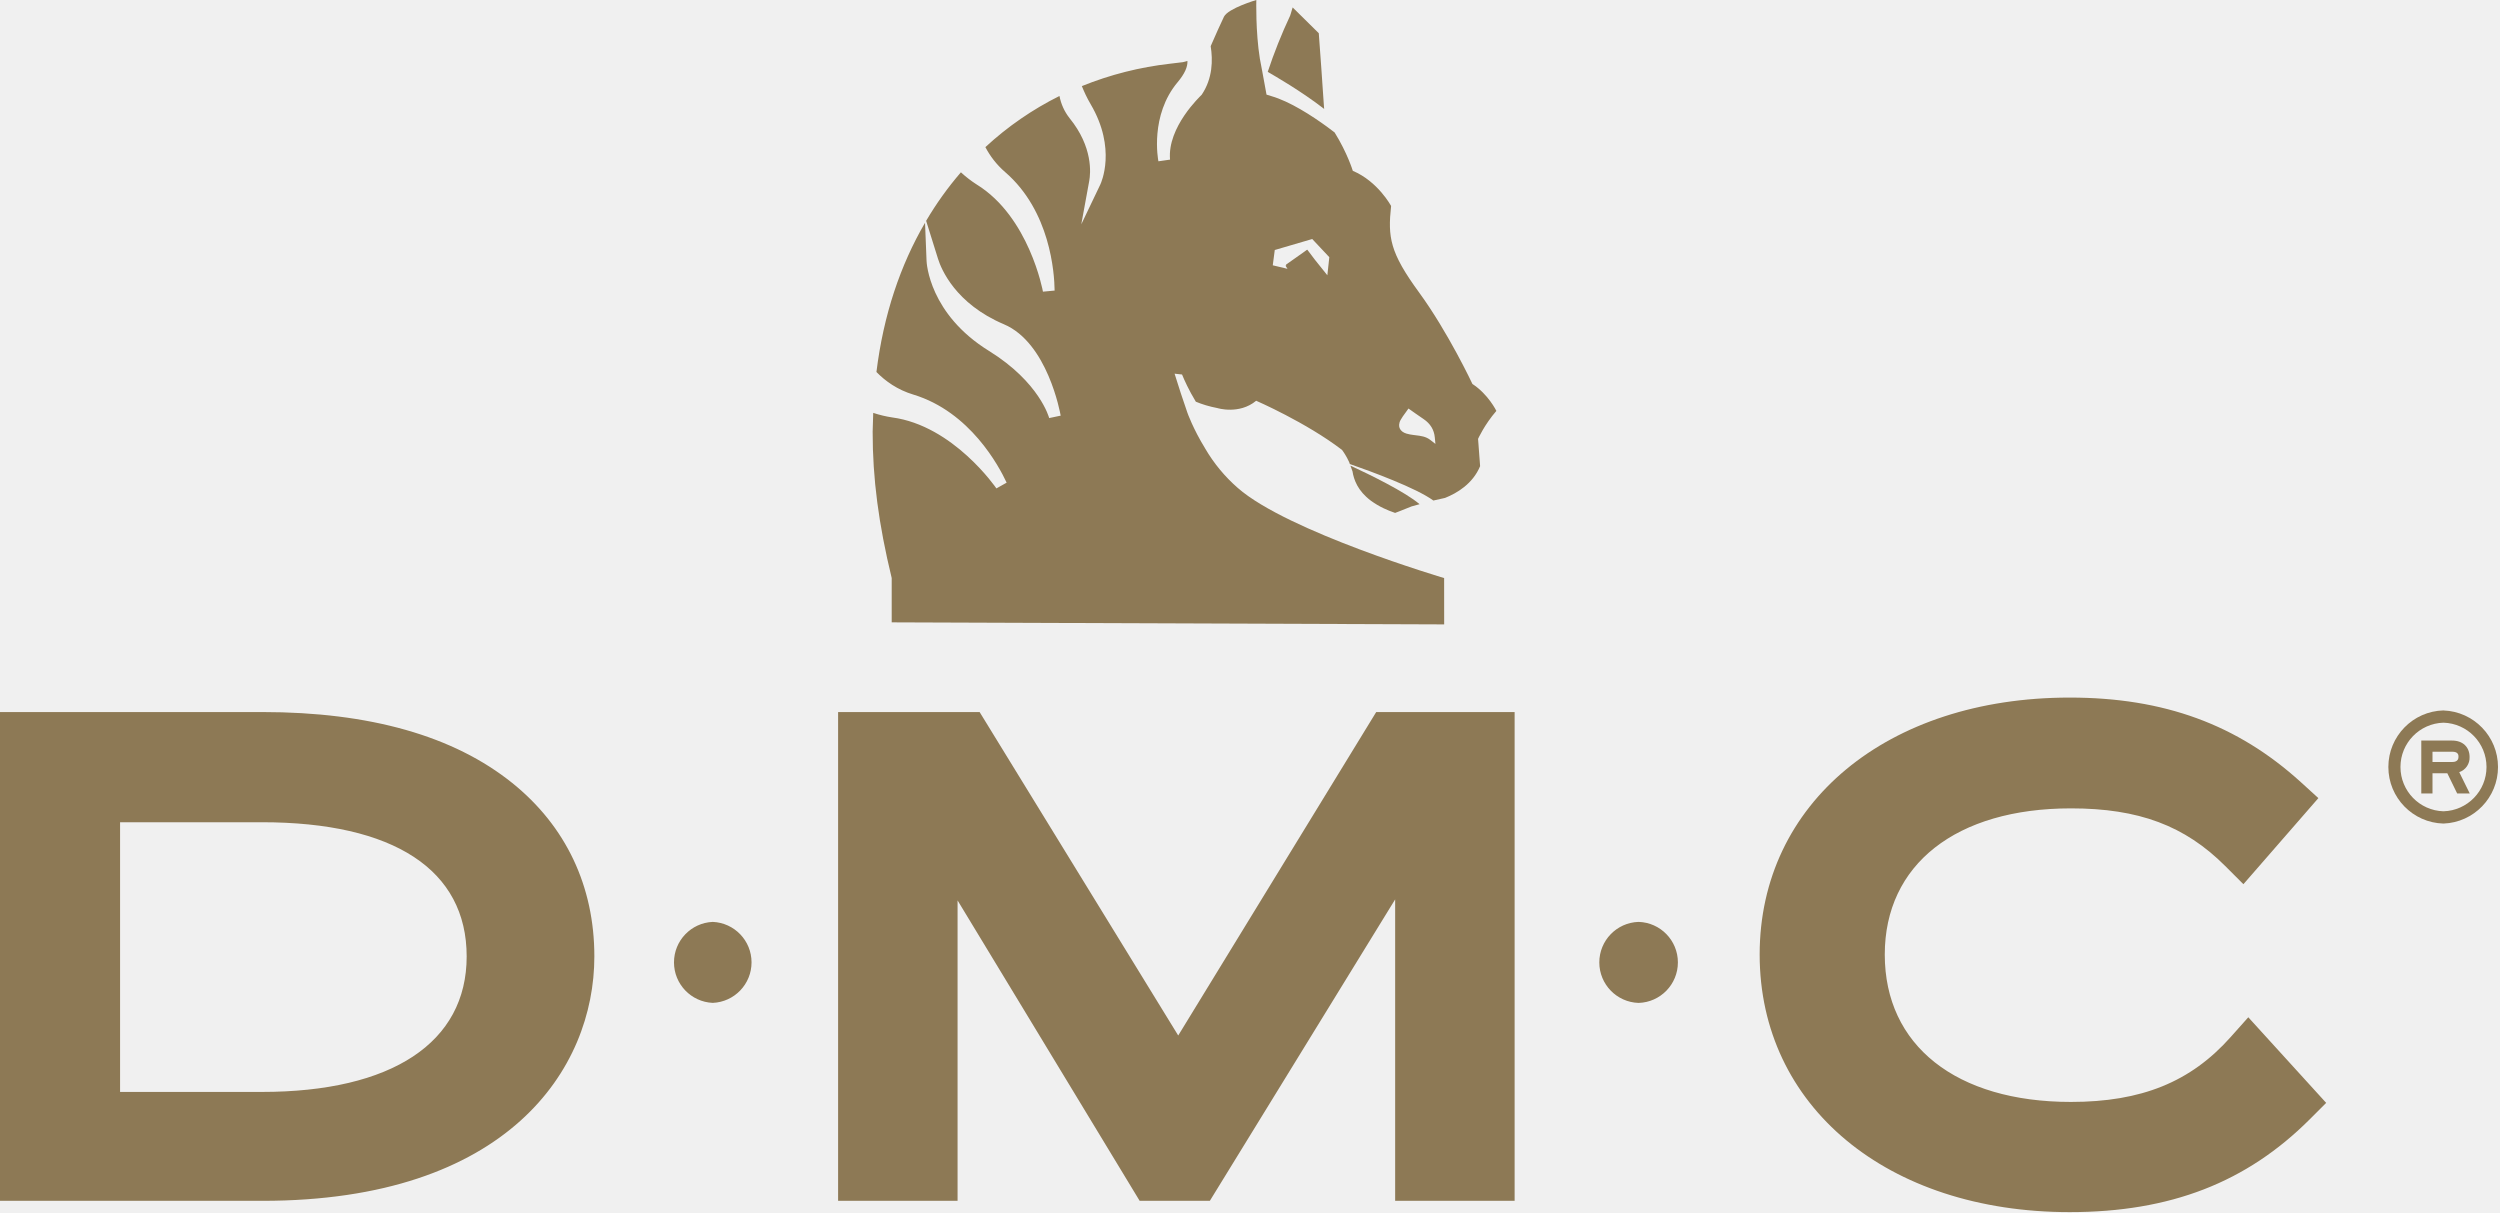
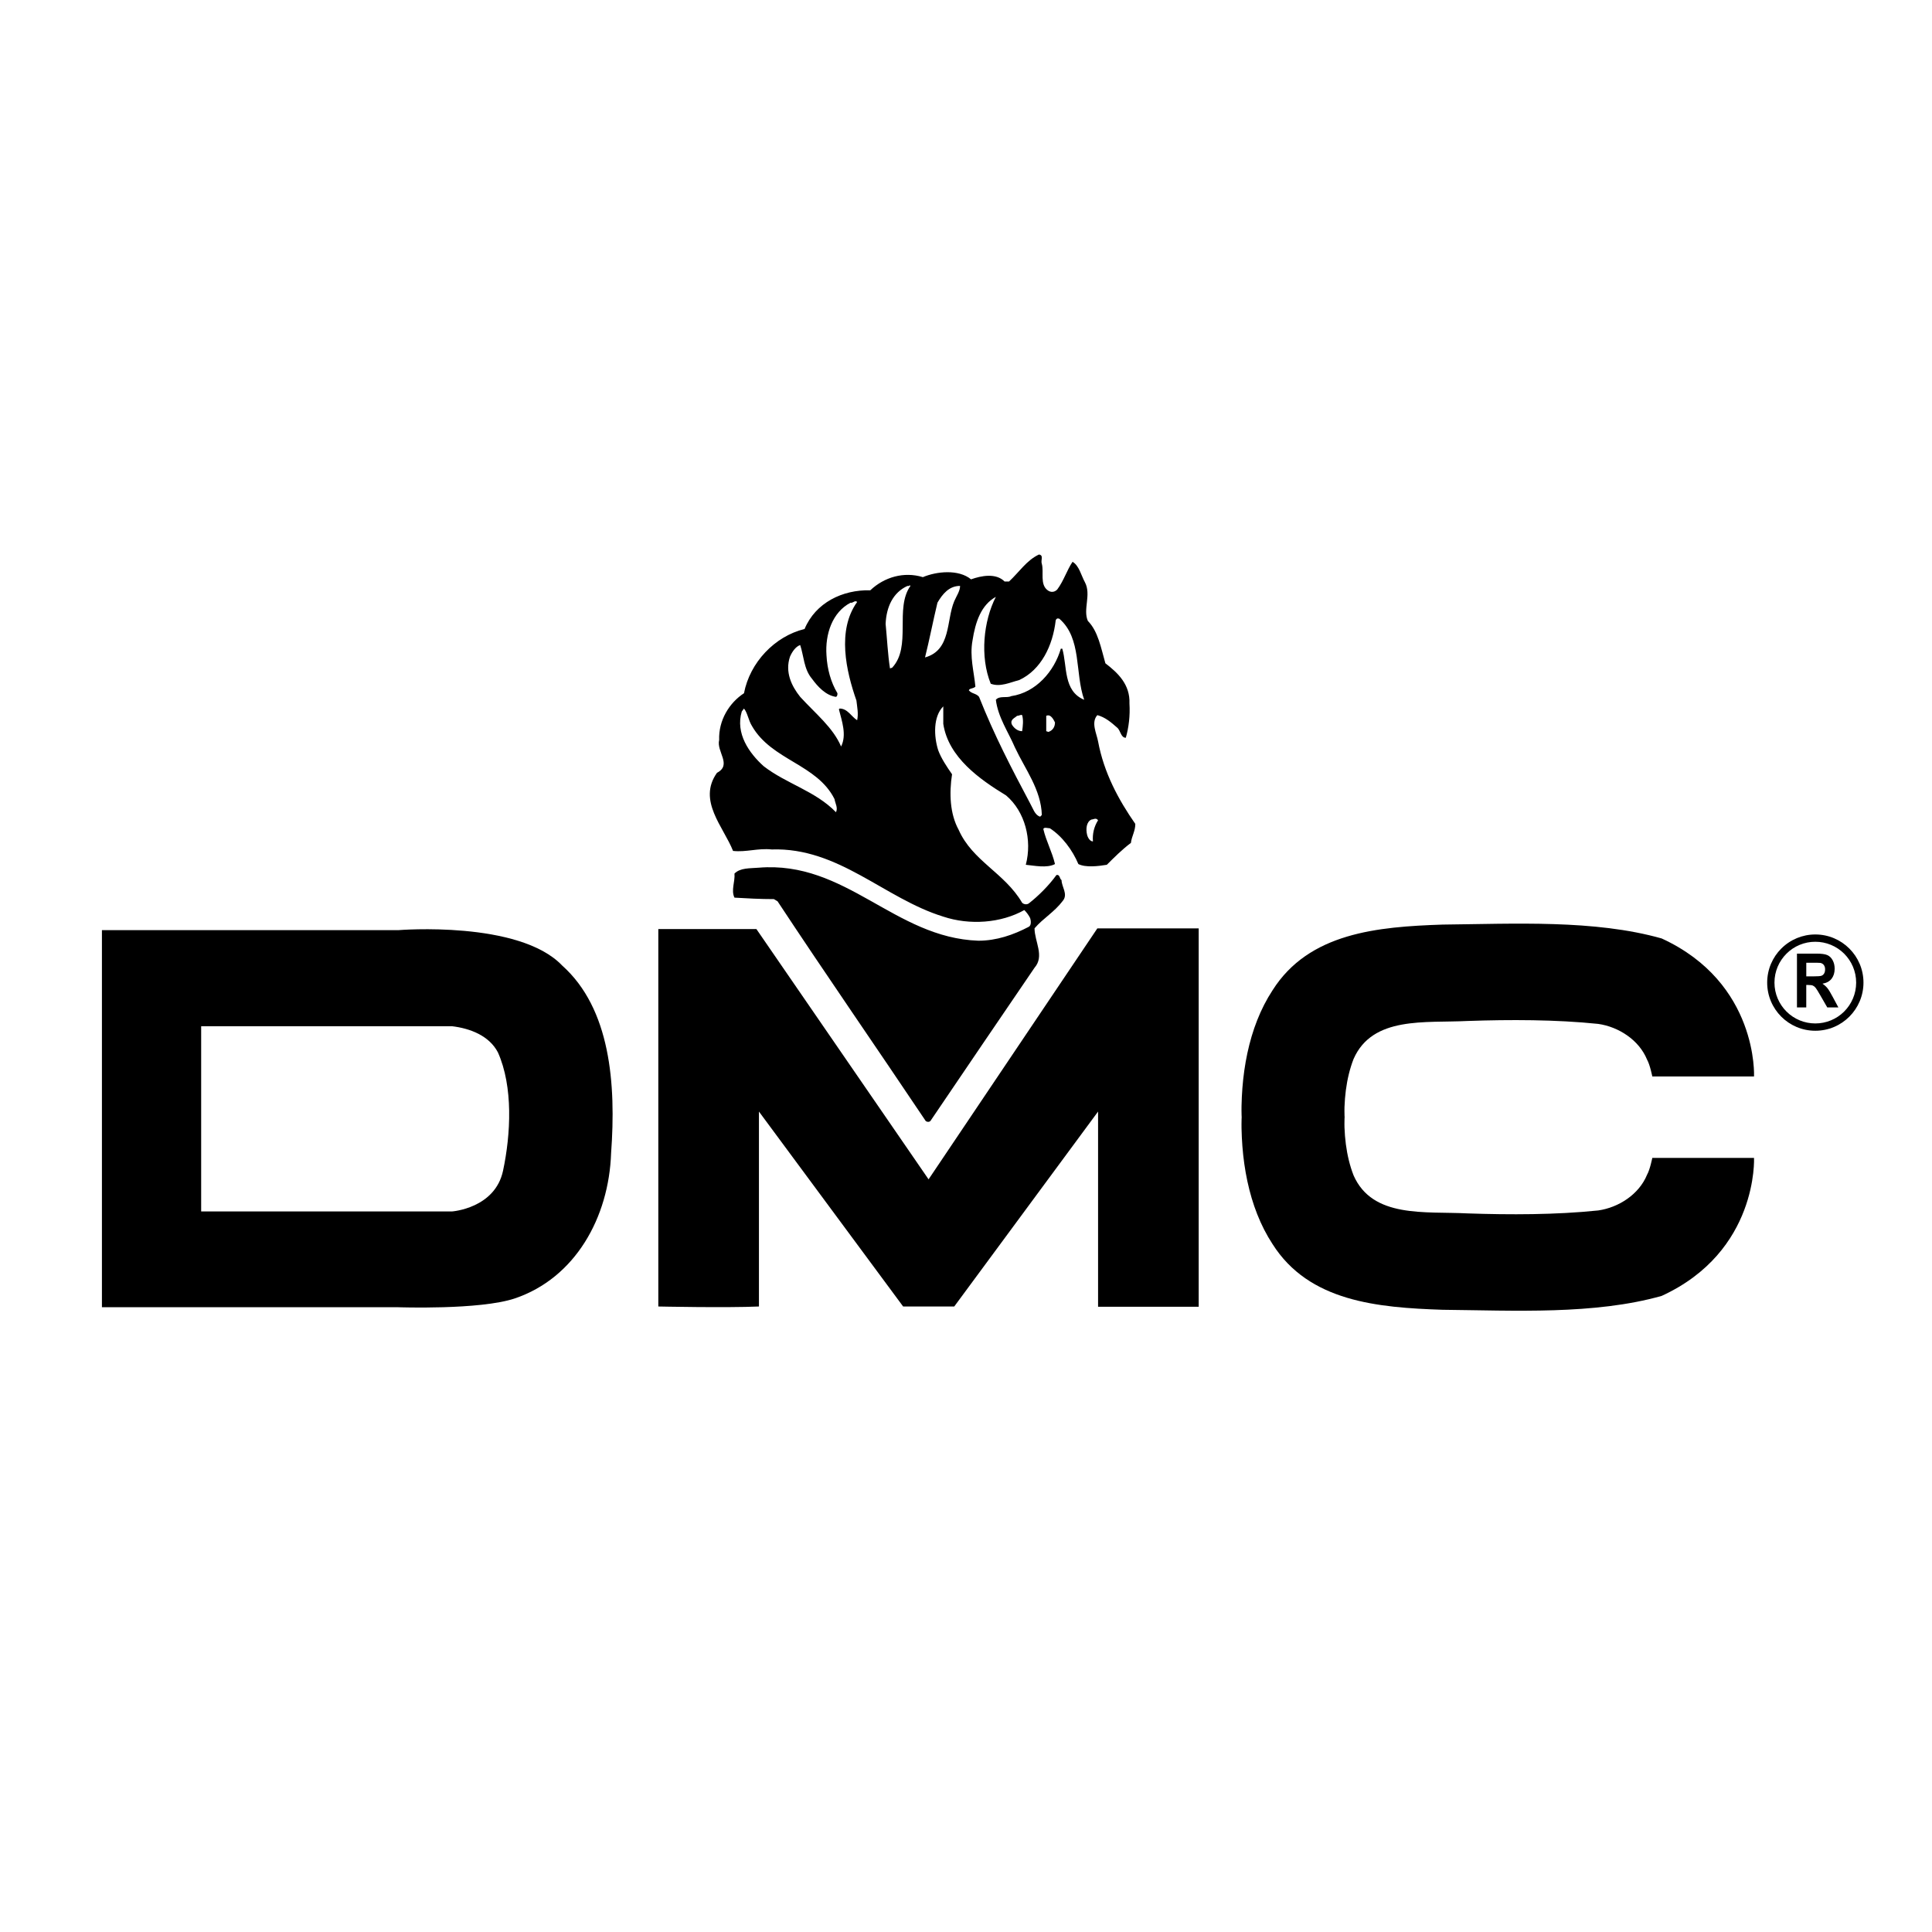
- <svg xmlns="http://www.w3.org/2000/svg" width="66" height="32" fill="none">
-   <path fill="#8D7955" d="M43.259 24.338a1.07 1.07 0 0 0 0 2.139 1.07 1.07 0 0 0 0-2.139ZM18.817 26.476a1.07 1.07 0 0 0 0-2.138 1.07 1.07 0 0 0 0 2.138ZM13.525 20.672c-1.546-1.244-3.765-1.874-6.599-1.874H0v12.904h6.926c6.47 0 8.765-3.475 8.765-6.452 0-1.854-.75-3.438-2.166-4.578ZM6.91 28.827H3.17v-7.12h3.74c3.49 0 5.41 1.258 5.41 3.543 0 2.273-1.972 3.577-5.41 3.577ZM31.105 27.337l-5.243-8.539h-3.736v12.904h3.154v-7.931l4.807 7.931h1.853l4.892-7.958v7.958h3.154V18.798h-3.654l-5.227 8.539ZM58.887 27.381c-1.053 1.183-2.354 1.71-4.214 1.71-3.031 0-4.915-1.49-4.915-3.89 0-2.38 1.884-3.86 4.915-3.86 1.79 0 3.007.456 4.073 1.522l.48.48 1.979-2.273-.459-.418c-1.677-1.525-3.617-2.236-6.107-2.236-4.819 0-8.184 2.79-8.184 6.783 0 4.004 3.365 6.801 8.184 6.801 2.654 0 4.67-.78 6.344-2.456l.428-.428-2.056-2.26-.468.525ZM34.951 2.792c-.045-.64-.102-1.515-.128-1.814l-.007-.101-.69-.681-.051.17-.015.047a13.412 13.412 0 0 0-.592 1.485c.176.1.895.515 1.49.978l-.007-.084ZM36.191 13.218a2.1 2.1 0 0 0 .342.203c.09.043.189.083.298.12l.12-.046.318-.127.208-.057c-.378-.325-1.319-.783-1.826-1.018l.055.15c.034.22.138.516.485.775Z" />
-   <path fill="#8D7955" d="m23.54 16.43 14.586.054-.001-1.223s-4.133-1.225-5.448-2.38a4.159 4.159 0 0 1-.862-1.043l-.003-.006c-.316-.513-.465-.937-.465-.937a30.214 30.214 0 0 1-.338-1.03l.197.022c.06.146.177.41.364.718.168.07.354.127.568.168 0 0 .574.18 1.025-.193 0 0 1.317.571 2.267 1.298.035.047.116.164.188.322l.018.05c.57.199 1.75.632 2.205.964l.308-.069c.312-.124.733-.371.926-.839l-.054-.72s.166-.372.483-.738c0 0-.212-.438-.632-.711 0 0-.64-1.365-1.41-2.419-.77-1.054-.826-1.453-.737-2.28 0 0-.346-.648-1.011-.928 0 0-.14-.466-.48-1.013a12.492 12.492 0 0 0-.195-.147c-.418-.304-.984-.669-1.474-.812l-.129-.04-.11-.601-.066-.35C33.145.831 33.167 0 33.167 0s-.747.22-.855.443c-.086.179-.216.467-.35.776.058.361.056.847-.237 1.282-.033.036-.911.853-.836 1.713l-.307.044c-.01-.05-.228-1.214.51-2.091.183-.218.266-.405.256-.558l-.059.017-.06.015-.332.04a8.86 8.86 0 0 0-2.336.592c.06.15.132.307.232.478.692 1.175.274 2.08.256 2.119l-.503 1.052.21-1.147c.036-.195.104-.892-.522-1.659a1.356 1.356 0 0 1-.264-.582 8.372 8.372 0 0 0-1.956 1.35c.12.229.288.458.526.663 1.185 1.026 1.296 2.65 1.302 3.124l-.308.029c-.003-.02-.364-1.978-1.752-2.831a3.007 3.007 0 0 1-.414-.32 8.71 8.71 0 0 0-.918 1.281l.314 1.004c.084.268.458 1.184 1.74 1.727 1.15.487 1.484 2.334 1.498 2.412l-.304.064c-.002-.01-.251-.945-1.589-1.773-1.576-.974-1.646-2.32-1.648-2.377l-.04-1.006c-.65 1.114-1.098 2.432-1.283 3.94.237.242.554.47.977.597 1.498.456 2.26 1.894 2.46 2.324l-.27.152c-.011-.016-1.137-1.658-2.752-1.874a3.019 3.019 0 0 1-.5-.12l-.015.498c-.002 1.227.157 2.437.503 3.863v1.17Zm13.435-5.341c.036-.067.081-.127.12-.18l.046-.064.043-.06.178.126.223.154c.178.122.275.28.294.485l.016.169-.134-.104c-.117-.092-.252-.108-.393-.125l-.048-.006c-.063-.009-.128-.017-.19-.037-.092-.028-.152-.077-.179-.143-.018-.044-.028-.117.024-.216ZM33.654 6.6l.989-.29.451.48-.052.477-.327-.408-.203-.268-.007.005-.002-.001-.063.046-.49.346.008.014-.02.014.052.082-.389-.093.053-.404ZM65.197 19.985c0-.264-.18-.434-.459-.434h-.816v1.396h.296v-.533h.391l.26.533h.332l-.277-.562a.403.403 0 0 0 .273-.4Zm-.459.132h-.52v-.272h.52c.166 0 .166.094.166.13 0 .035 0 .142-.166.142Z" />
-   <path fill="#8D7955" d="M64.508 18.755a1.494 1.494 0 0 0 0 2.987 1.494 1.494 0 0 0 0-2.986Zm0 2.663a1.17 1.17 0 0 1 0-2.339 1.17 1.17 0 0 1 0 2.339Z" />
+ <svg xmlns="http://www.w3.org/2000/svg" width="2500" height="2500" viewBox="0 0 192.756 192.756">
+   <path fill-rule="evenodd" clip-rule="evenodd" fill="#fff" d="M0 0h192.756v192.756H0V0z" />
+   <path d="M76.995 84.75c6.701-.218 11.217 4.88 17.117 6.702 2.623.874 5.755.655 8.085-.656.219.219.438.51.582.801.074.219.146.729-.145.874-1.529.801-3.205 1.384-5.025 1.384-8.377-.292-13.185-8.013-21.926-7.284-.874.073-1.821 0-2.404.583.073.801-.364 1.675 0 2.404 1.239.073 2.55.146 3.934.146l.364.219c4.807 7.285 9.906 14.642 14.786 21.925.218.145.438.072.51-.074 3.497-5.17 6.919-10.197 10.343-15.223 1.02-1.166 0-2.623 0-3.933.875-1.02 1.967-1.603 2.842-2.768.51-.656-.146-1.384-.146-2.04-.219-.146-.145-.583-.51-.51-.729 1.02-1.82 2.112-2.768 2.841-.219.146-.51.073-.656-.073-1.748-2.986-4.953-4.152-6.336-7.284-.875-1.602-.947-3.642-.656-5.536-.51-.729-1.092-1.602-1.384-2.404-.437-1.384-.51-3.351.51-4.37v1.748c.51 3.351 3.642 5.536 6.265 7.138 1.893 1.603 2.621 4.443 1.967 6.92.801.073 2.111.364 2.912-.073-.291-1.238-.873-2.258-1.164-3.496.072-.219.436-.073.654-.073 1.238.801 2.26 2.186 2.842 3.569.729.364 1.967.218 2.84.073.729-.729 1.531-1.53 2.404-2.185.072-.656.438-1.165.438-1.894-1.676-2.404-3.133-5.099-3.715-8.231-.146-.801-.729-1.894-.072-2.622.801.219 1.383.729 1.965 1.238.365.291.365 1.02.875 1.02.291-1.02.438-2.186.363-3.423.074-1.895-1.164-3.06-2.402-4.006-.438-1.53-.729-3.206-1.748-4.225-.51-1.166.363-2.622-.293-3.86-.363-.655-.582-1.676-1.236-2.04-.584.874-.875 1.894-1.531 2.769-.291.291-.654.291-.947.073-.801-.583-.363-1.821-.582-2.623-.145-.364.219-.874-.291-.947-1.238.583-1.967 1.749-2.986 2.695h-.438c-.873-.874-2.33-.582-3.35-.218-1.238-1.021-3.424-.802-4.808-.219-1.894-.583-3.861 0-5.245 1.312-2.768-.073-5.463 1.238-6.556 3.86-2.986.728-5.463 3.351-6.045 6.41-1.457.947-2.549 2.695-2.477 4.662-.292 1.166 1.311 2.477-.218 3.278-1.967 2.767.655 5.39 1.603 7.793 1.309.145 2.475-.292 3.859-.147zm31.903-2.986c.219 0 .438-.219.656.073a3.378 3.378 0 0 0-.51 2.112c-.291 0-.51-.364-.582-.655-.146-.583-.073-1.311.436-1.53zm-4.296-8.741l-.219-.073v-1.53c.438-.218.729.365.873.656 0 .437-.217.801-.654.947zm-7.286-4.516c-.145-1.53-.582-2.986-.291-4.589.291-1.894.875-3.569 2.332-4.37-1.238 2.403-1.604 5.973-.51 8.667.945.364 1.965-.146 2.84-.364 2.186-1.02 3.352-3.423 3.643-5.973.072-.146.145-.219.363-.146 2.258 1.967 1.529 5.39 2.477 8.086-2.111-.875-1.676-3.351-2.186-5.099h-.145c-.656 2.258-2.477 4.371-4.953 4.735-.438.218-1.166-.073-1.529.364.217 1.748 1.238 3.205 1.893 4.734 1.02 2.186 2.623 4.225 2.695 6.774-.145.073-.072.146-.219.146-.51-.219-.654-.802-.947-1.312-1.893-3.569-3.568-6.774-5.098-10.635-.291-.364-.729-.291-1.021-.655.074-.217.438-.144.656-.363zm4.663 4.444c-.438 0-.801-.292-1.02-.656-.219-.51.291-.655.51-.875.219 0 .365-.145.51-.072.146.51.072 1.092 0 1.603zm-8.45-12.821c.51-.874 1.166-1.675 2.258-1.675 0 .51-.364 1.02-.583 1.53-.801 1.894-.291 4.88-2.914 5.608.438-1.748.802-3.641 1.239-5.463zm-2.986-1.674c.146.073.218-.146.291 0-1.602 2.258.146 6.045-1.821 8.158l-.218.073c-.219-1.384-.292-2.986-.437-4.443.073-1.677.728-3.133 2.185-3.788zm-11.728 7.065c.219-.51.583-1.02 1.02-1.165.364 1.092.364 2.403 1.166 3.35.583.801 1.384 1.675 2.404 1.821.146-.072.146-.218.146-.364-.655-1.092-1.02-2.404-1.093-3.787-.146-2.112.583-4.298 2.404-5.245.218.073.437-.291.656-.073-2.04 2.841-1.093 6.92-.073 9.833.073.656.219 1.312.073 1.967-.583-.364-.947-1.166-1.748-1.166l-.073.073c.292 1.166.802 2.549.219 3.715-.802-1.894-2.55-3.277-4.08-4.953-.875-1.092-1.53-2.477-1.021-4.006zm-4.807 5.463l.219-.292c.364.437.437 1.166.801 1.748 1.967 3.424 6.482 3.788 8.231 7.284.072.437.364.874.146 1.311-2.04-2.112-4.954-2.84-7.212-4.589-1.457-1.31-2.84-3.277-2.185-5.462zM134.152 112.129c-.107-2.252.141-4.547.896-6.479 1.893-4.297 7.139-3.57 11.363-3.787 4.225-.146 8.812-.146 13.037.291 2.039.291 4.08 1.602 4.881 3.568.291.51.521 1.676.521 1.676l10.15-.002s.445-9.332-9.215-13.766c-6.701-1.894-14.715-1.457-21.854-1.384-6.482.219-13.33.802-16.971 6.558-2.424 3.703-3.24 8.559-3.078 13.334v-1.354c-.162 4.777.654 9.631 3.078 13.336 3.643 5.754 10.488 6.338 16.973 6.557 7.139.072 15.15.51 21.852-1.385 9.66-4.434 9.215-13.768 9.215-13.768h-10.15s-.23 1.166-.521 1.676c-.801 1.967-2.84 3.277-4.881 3.568-4.225.438-8.812.438-13.037.293-4.225-.219-9.469.51-11.363-3.789-.756-1.932-1.004-4.225-.896-6.479v1.336z" fill-rule="evenodd" clip-rule="evenodd" />
+   <path d="M119.594 92.624h-10.111l-16.839 25.039L75.465 92.69H65.68v37.659s6.762.145 10.04 0V110.9l14.386 19.449h5.099l14.35-19.449v19.473h10.039V92.624zM56.089 96.332C51.792 91.816 39.762 92.8 39.762 92.8H10.169v37.622H39.7s8.158.291 11.654-.875c6.045-2.039 9.396-8.084 9.615-14.494.51-6.92-.072-14.424-4.88-18.721zm-5.9 20.469c-.801 3.77-5.099 4.066-5.099 4.066H20.07v-18.482h25.02c1.821.219 3.715.941 4.589 2.615 1.529 3.424 1.286 8.152.51 11.801z" fill-rule="evenodd" clip-rule="evenodd" />
+   <path d="M181.113 102.109a4.066 4.066 0 0 0 2.883-1.191v-.002c.736-.736 1.193-1.756 1.193-2.881s-.457-2.145-1.193-2.882a4.065 4.065 0 0 0-2.883-1.193 4.064 4.064 0 0 0-2.881 1.192v.001c-.736.737-1.193 1.757-1.193 2.882s.457 2.145 1.193 2.881a4.058 4.058 0 0 0 2.881 1.193zm3.397-.677c-.869.869-2.07 1.406-3.396 1.406s-2.527-.537-3.396-1.406-1.406-2.07-1.406-3.396.537-2.528 1.406-3.397h.002a4.788 4.788 0 0 1 3.395-1.407c1.326 0 2.527.538 3.396 1.407.869.869 1.408 2.071 1.408 3.397s-.54 2.526-1.409 3.396z" />
+   <path d="M179.283 100.512v-5.369h1.955c.492 0 .848.049 1.07.145s.402.268.535.514c.135.248.201.529.201.847 0 .402-.102.736-.305.998-.201.262-.506.428-.91.496.201.137.367.287.498.451.131.162.307.453.527.871l.562 1.047h-1.109l-.672-1.168c-.238-.418-.402-.682-.49-.789a.723.723 0 0 0-.279-.225c-.098-.039-.254-.059-.467-.059h-.188v2.24h-.928v.001zm.93-3.1h.686c.445 0 .725-.02.836-.064.109-.043.197-.119.26-.227s.094-.242.094-.402a.718.718 0 0 0-.123-.438.56.56 0 0 0-.352-.212 7.743 7.743 0 0 0-.678-.017h-.723v1.36z" fill-rule="evenodd" clip-rule="evenodd" />
</svg>
